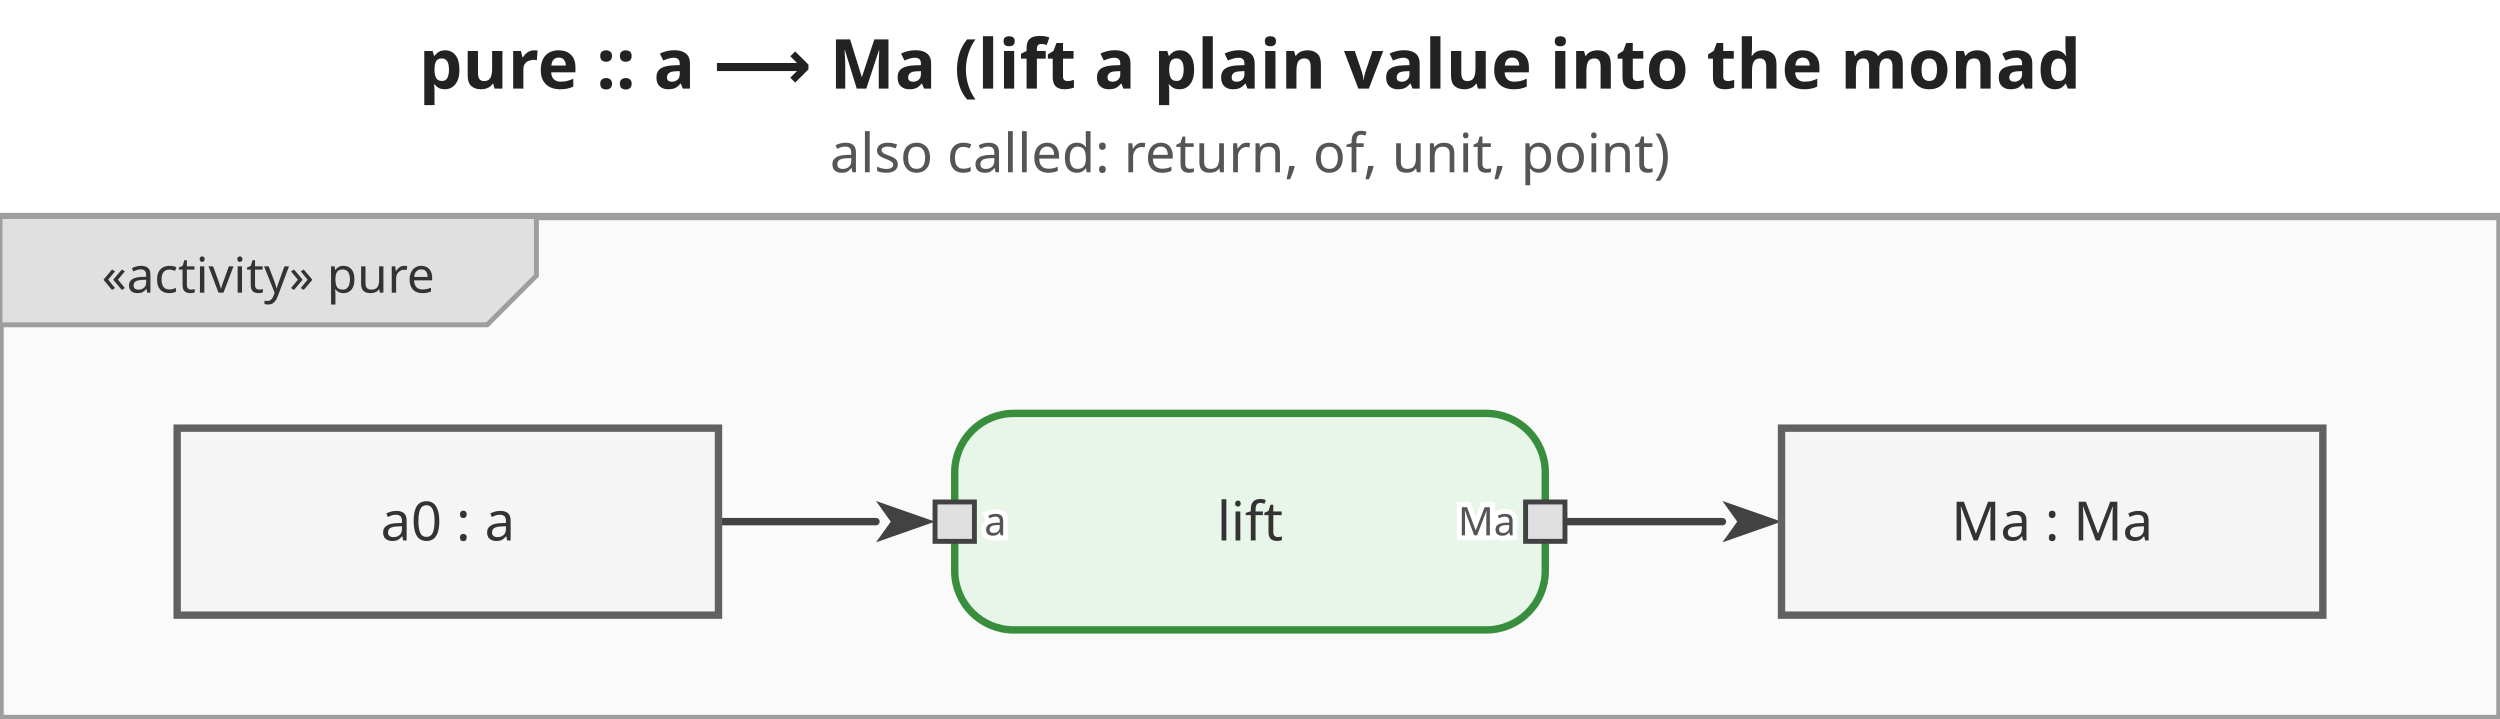
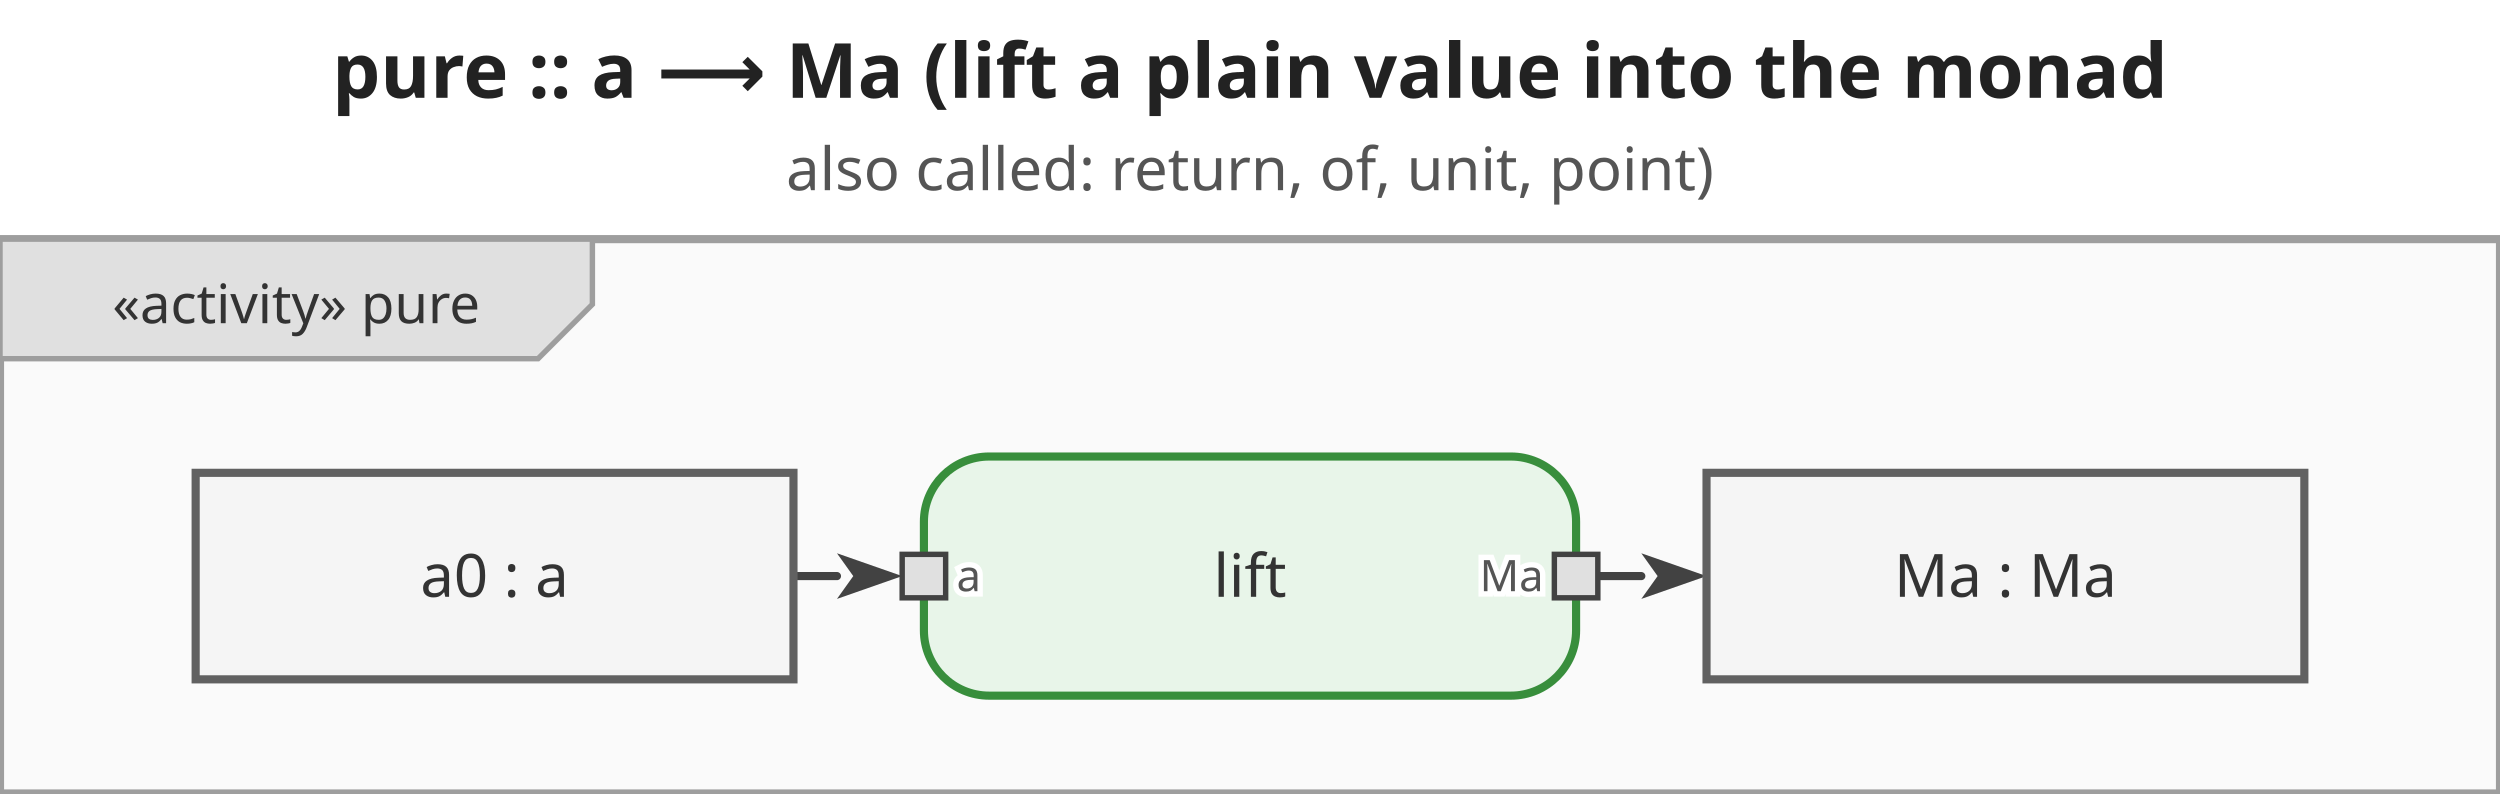
- <svg xmlns="http://www.w3.org/2000/svg" viewBox="0 0 508 146" width="508" height="146">
+ <svg xmlns="http://www.w3.org/2000/svg" viewBox="0 0 460 146" width="460" height="146">
  <defs>
    <marker id="arrowFilled" viewBox="0 0 10 10" refX="0" refY="5" markerWidth="8" markerHeight="8" orient="auto-start-reverse">
      <path d="M0,1.5 L10,5 L0,8.5 L2.5,5 Z" fill="#424242" />
    </marker>
    <marker id="arrowOpen" viewBox="0 0 10 10" refX="0" refY="5" markerWidth="8" markerHeight="8" orient="auto-start-reverse">
      <path d="M0,1.5 L10,5 L0,8.5" fill="none" stroke="#424242" stroke-width="1.25" />
    </marker>
    <marker id="arrowHof" viewBox="0 0 10 10" refX="0" refY="5" markerWidth="8" markerHeight="8" orient="auto-start-reverse">
      <path d="M0,1.5 L10,5 L0,8.5 L2.5,5 Z" fill="#00796b" />
    </marker>
  </defs>
-   <rect width="508" height="146" fill="white" />
-   <text x="254" y="18" text-anchor="middle" font-size="14" font-weight="bold" font-family="sans-serif" fill="#222">pure :: a ⟶ Ma   (lift a plain value into the monad</text>
-   <text x="254" y="35" text-anchor="middle" font-size="11" font-weight="normal" font-family="sans-serif" fill="#555">also called: return, of, unit, point)</text>
+   <rect width="460" height="146" fill="white" />
+   <text x="230" y="18" text-anchor="middle" font-size="14" font-weight="bold" font-family="sans-serif" fill="#222">pure :: a ⟶ Ma   (lift a plain value into the monad</text>
+   <text x="230" y="35" text-anchor="middle" font-size="11" font-weight="normal" font-family="sans-serif" fill="#555">also called: return, of, unit, point)</text>
  <g transform="translate(0,44)">
-     <rect x="0" y="0" width="508" height="102" fill="#fafafa" stroke="#9e9e9e" stroke-width="1.5" />
+     <rect x="0" y="0" width="460" height="102" fill="#fafafa" stroke="#9e9e9e" stroke-width="1.5" />
    <g class="diagram-frame-tab tab-activity">
      <path d="M0,0 L109,0 L109,12 L99,22 L0,22 Z" fill="#e0e0e0" stroke="#9e9e9e" stroke-width="1" />
      <text x="54.5" y="12" text-anchor="middle" font-size="10" font-family="sans-serif" dominant-baseline="middle" fill="#333">«activity» pure</text>
    </g>
    <g class="edge">
-       <path d="M146.0,62.0 L178.0,62.0" fill="none" stroke="#424242" stroke-width="1.5" stroke-linejoin="round" stroke-linecap="round" marker-end="url(#arrowFilled)" />
+       <path d="M146.0,62.0 L154.0,62.0" fill="none" stroke="#424242" stroke-width="1.5" stroke-linejoin="round" stroke-linecap="round" marker-end="url(#arrowFilled)" />
    </g>
    <g class="edge">
-       <path d="M318.0,62.0 L350.0,62.0" fill="none" stroke="#424242" stroke-width="1.5" stroke-linejoin="round" stroke-linecap="round" marker-end="url(#arrowFilled)" />
+       <path d="M294.0,62.0 L302.0,62.0" fill="none" stroke="#424242" stroke-width="1.5" stroke-linejoin="round" stroke-linecap="round" marker-end="url(#arrowFilled)" />
    </g>
    <g class="action-node">
-       <rect x="194" y="40" width="120" height="44" rx="12" fill="#e8f5e9" stroke="#388e3c" stroke-width="1.5" />
-       <text class="action-label" x="254" y="62" text-anchor="middle" font-size="11" font-family="sans-serif" dominant-baseline="middle" fill="#333">lift</text>
+       <rect x="170" y="40" width="120" height="44" rx="12" fill="#e8f5e9" stroke="#388e3c" stroke-width="1.5" />
+       <text class="action-label" x="230" y="62" text-anchor="middle" font-size="11" font-family="sans-serif" dominant-baseline="middle" fill="#333">lift</text>
      <g class="pin pin-in">
-         <rect x="190" y="58" width="8" height="8" fill="#e0e0e0" stroke="#424242" stroke-width="1" />
-         <text x="200" y="62" text-anchor="start" font-size="8" font-family="sans-serif" dominant-baseline="middle" fill="#555" stroke="white" stroke-width="2" paint-order="stroke fill">a</text>
+         <rect x="166" y="58" width="8" height="8" fill="#e0e0e0" stroke="#424242" stroke-width="1" />
+         <text x="176" y="62" text-anchor="start" font-size="8" font-family="sans-serif" dominant-baseline="middle" fill="#555" stroke="white" stroke-width="2" paint-order="stroke fill">a</text>
      </g>
      <g class="pin pin-out">
-         <rect x="310" y="58" width="8" height="8" fill="#e0e0e0" stroke="#424242" stroke-width="1" />
-         <text x="308" y="62" text-anchor="end" font-size="8" font-family="sans-serif" dominant-baseline="middle" fill="#555" stroke="white" stroke-width="2" paint-order="stroke fill">Ma</text>
+         <rect x="286" y="58" width="8" height="8" fill="#e0e0e0" stroke="#424242" stroke-width="1" />
+         <text x="284" y="62" text-anchor="end" font-size="8" font-family="sans-serif" dominant-baseline="middle" fill="#555" stroke="white" stroke-width="2" paint-order="stroke fill">Ma</text>
      </g>
    </g>
    <g class="object-node">
      <rect x="36" y="43" width="110" height="38" fill="#f5f5f5" stroke="#616161" stroke-width="1.5" />
      <text x="91" y="62" text-anchor="middle" font-size="11" font-family="sans-serif" dominant-baseline="middle" fill="#333">a0 : a</text>
    </g>
    <g class="object-node">
-       <rect x="362" y="43" width="110" height="38" fill="#f5f5f5" stroke="#616161" stroke-width="1.5" />
-       <text x="417" y="62" text-anchor="middle" font-size="11" font-family="sans-serif" dominant-baseline="middle" fill="#333">Ma : Ma</text>
+       <rect x="314" y="43" width="110" height="38" fill="#f5f5f5" stroke="#616161" stroke-width="1.5" />
+       <text x="369" y="62" text-anchor="middle" font-size="11" font-family="sans-serif" dominant-baseline="middle" fill="#333">Ma : Ma</text>
    </g>
  </g>
</svg>
